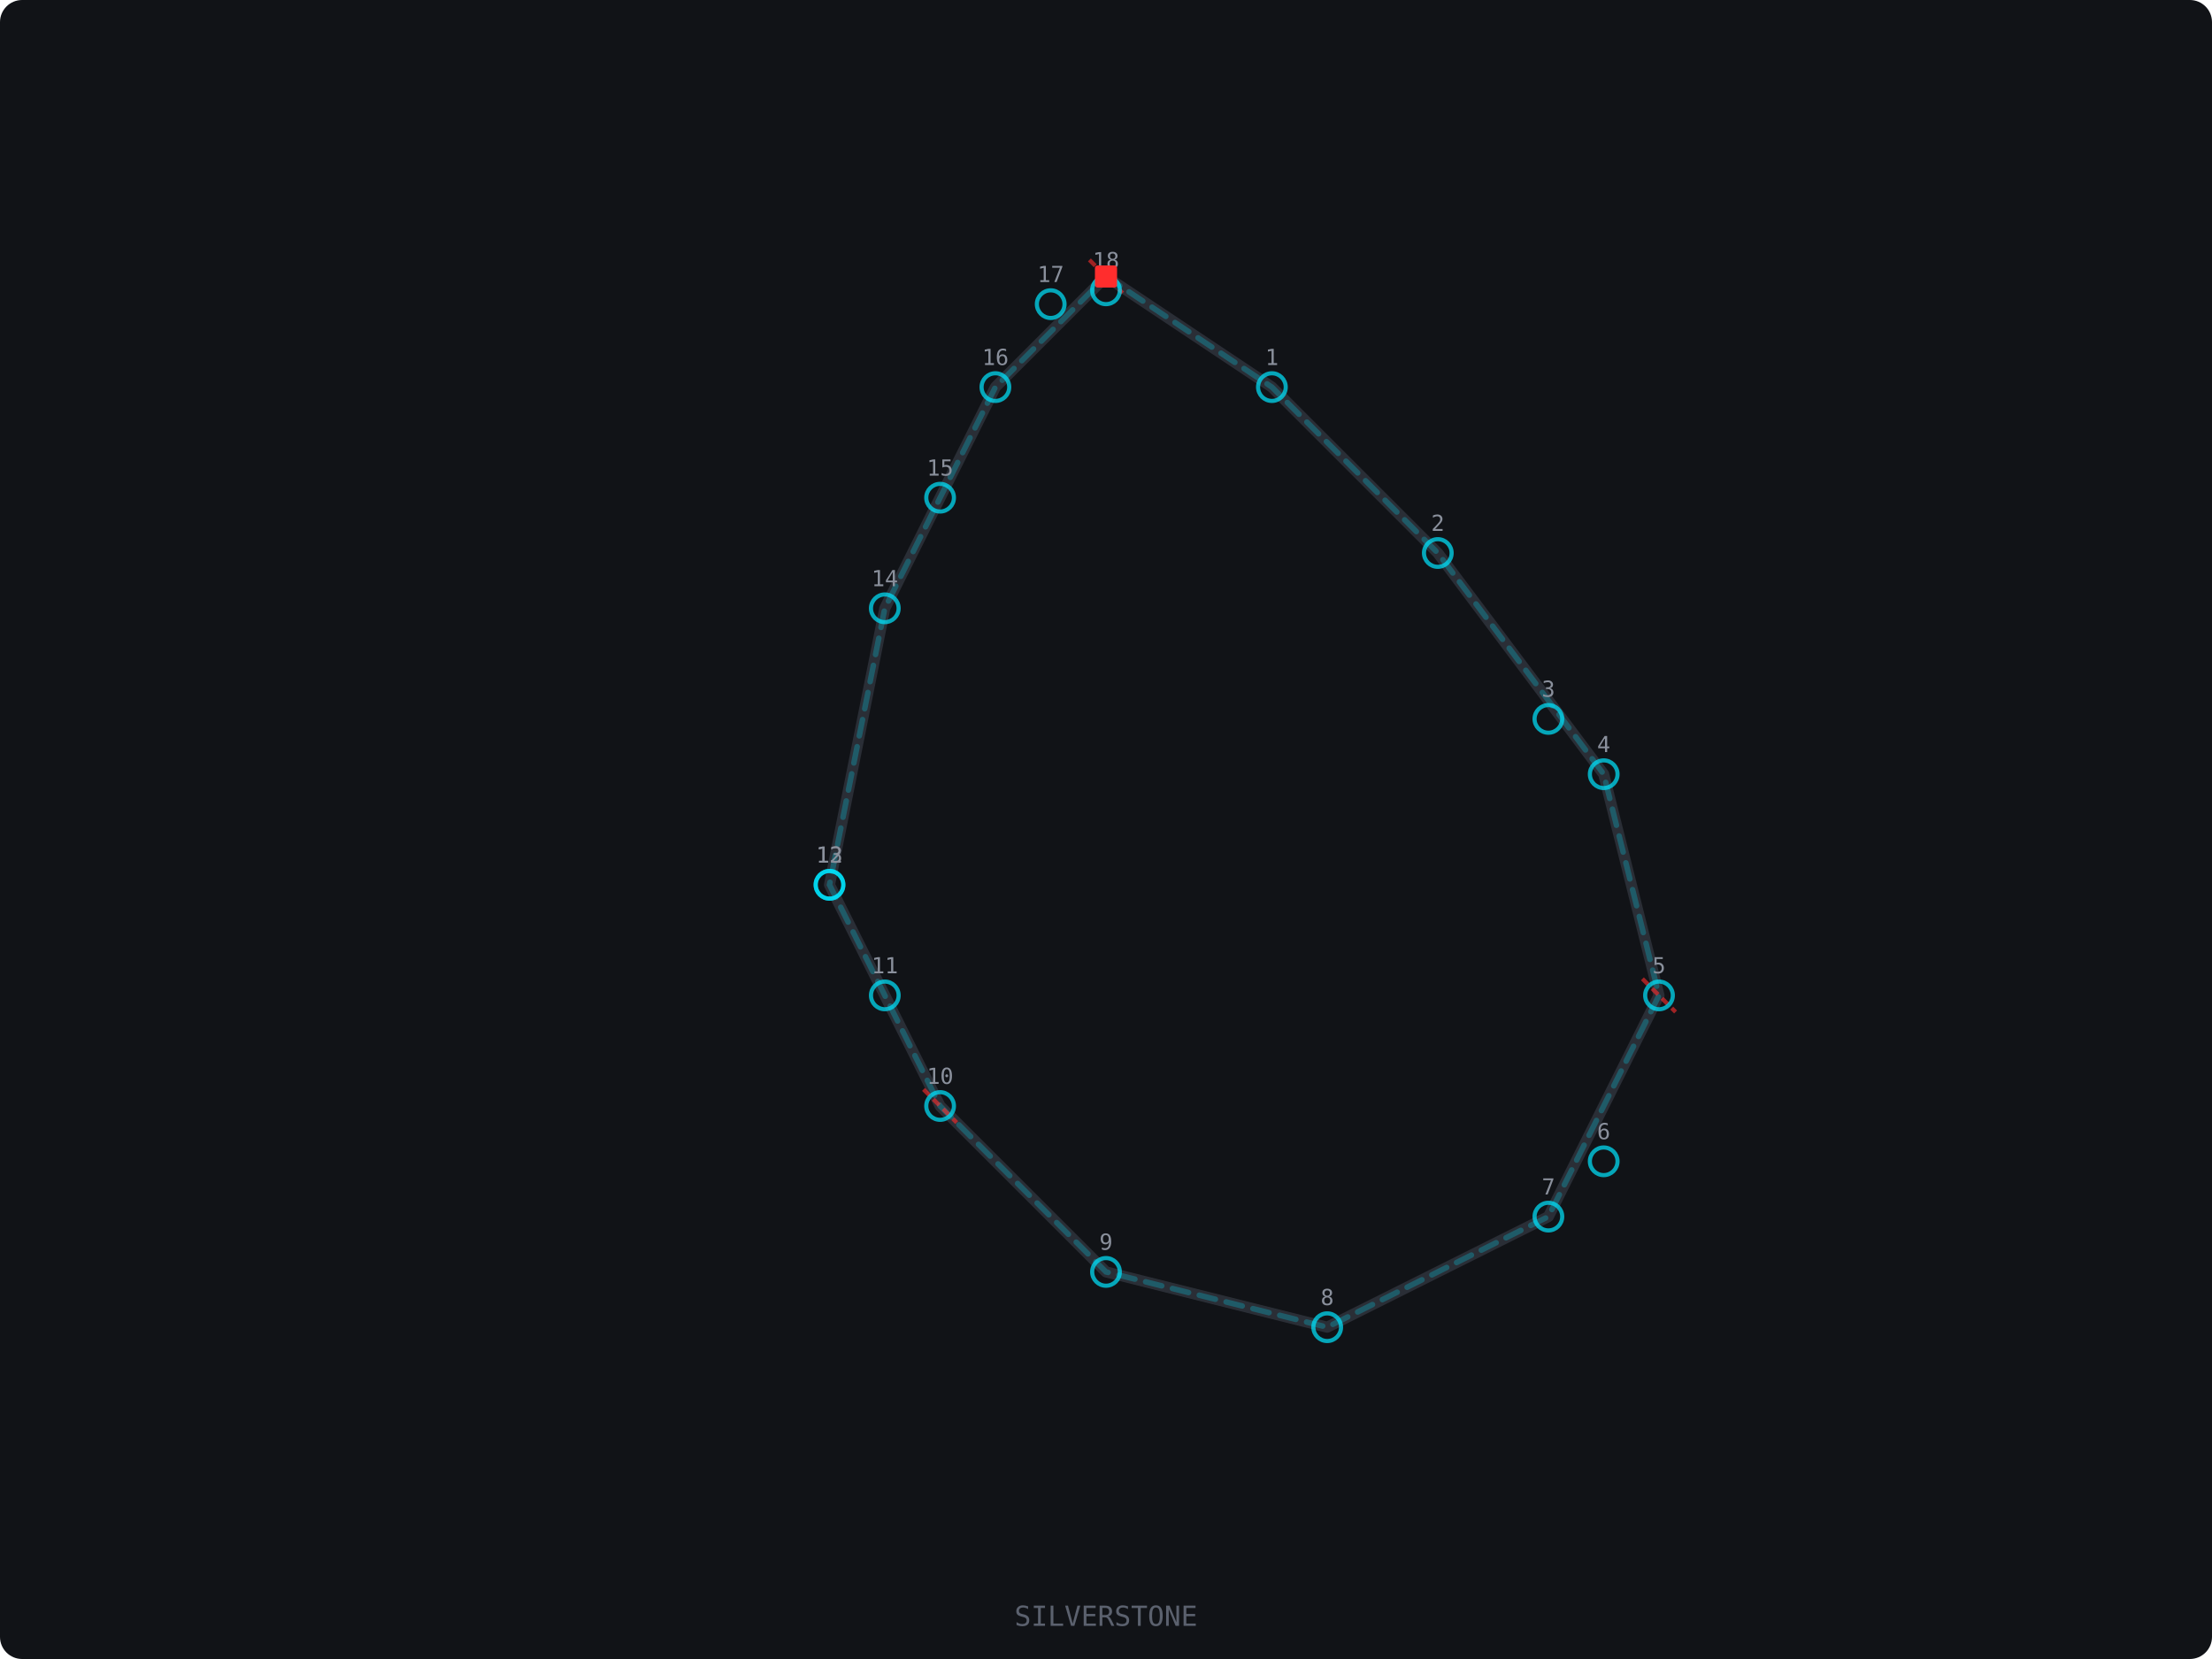
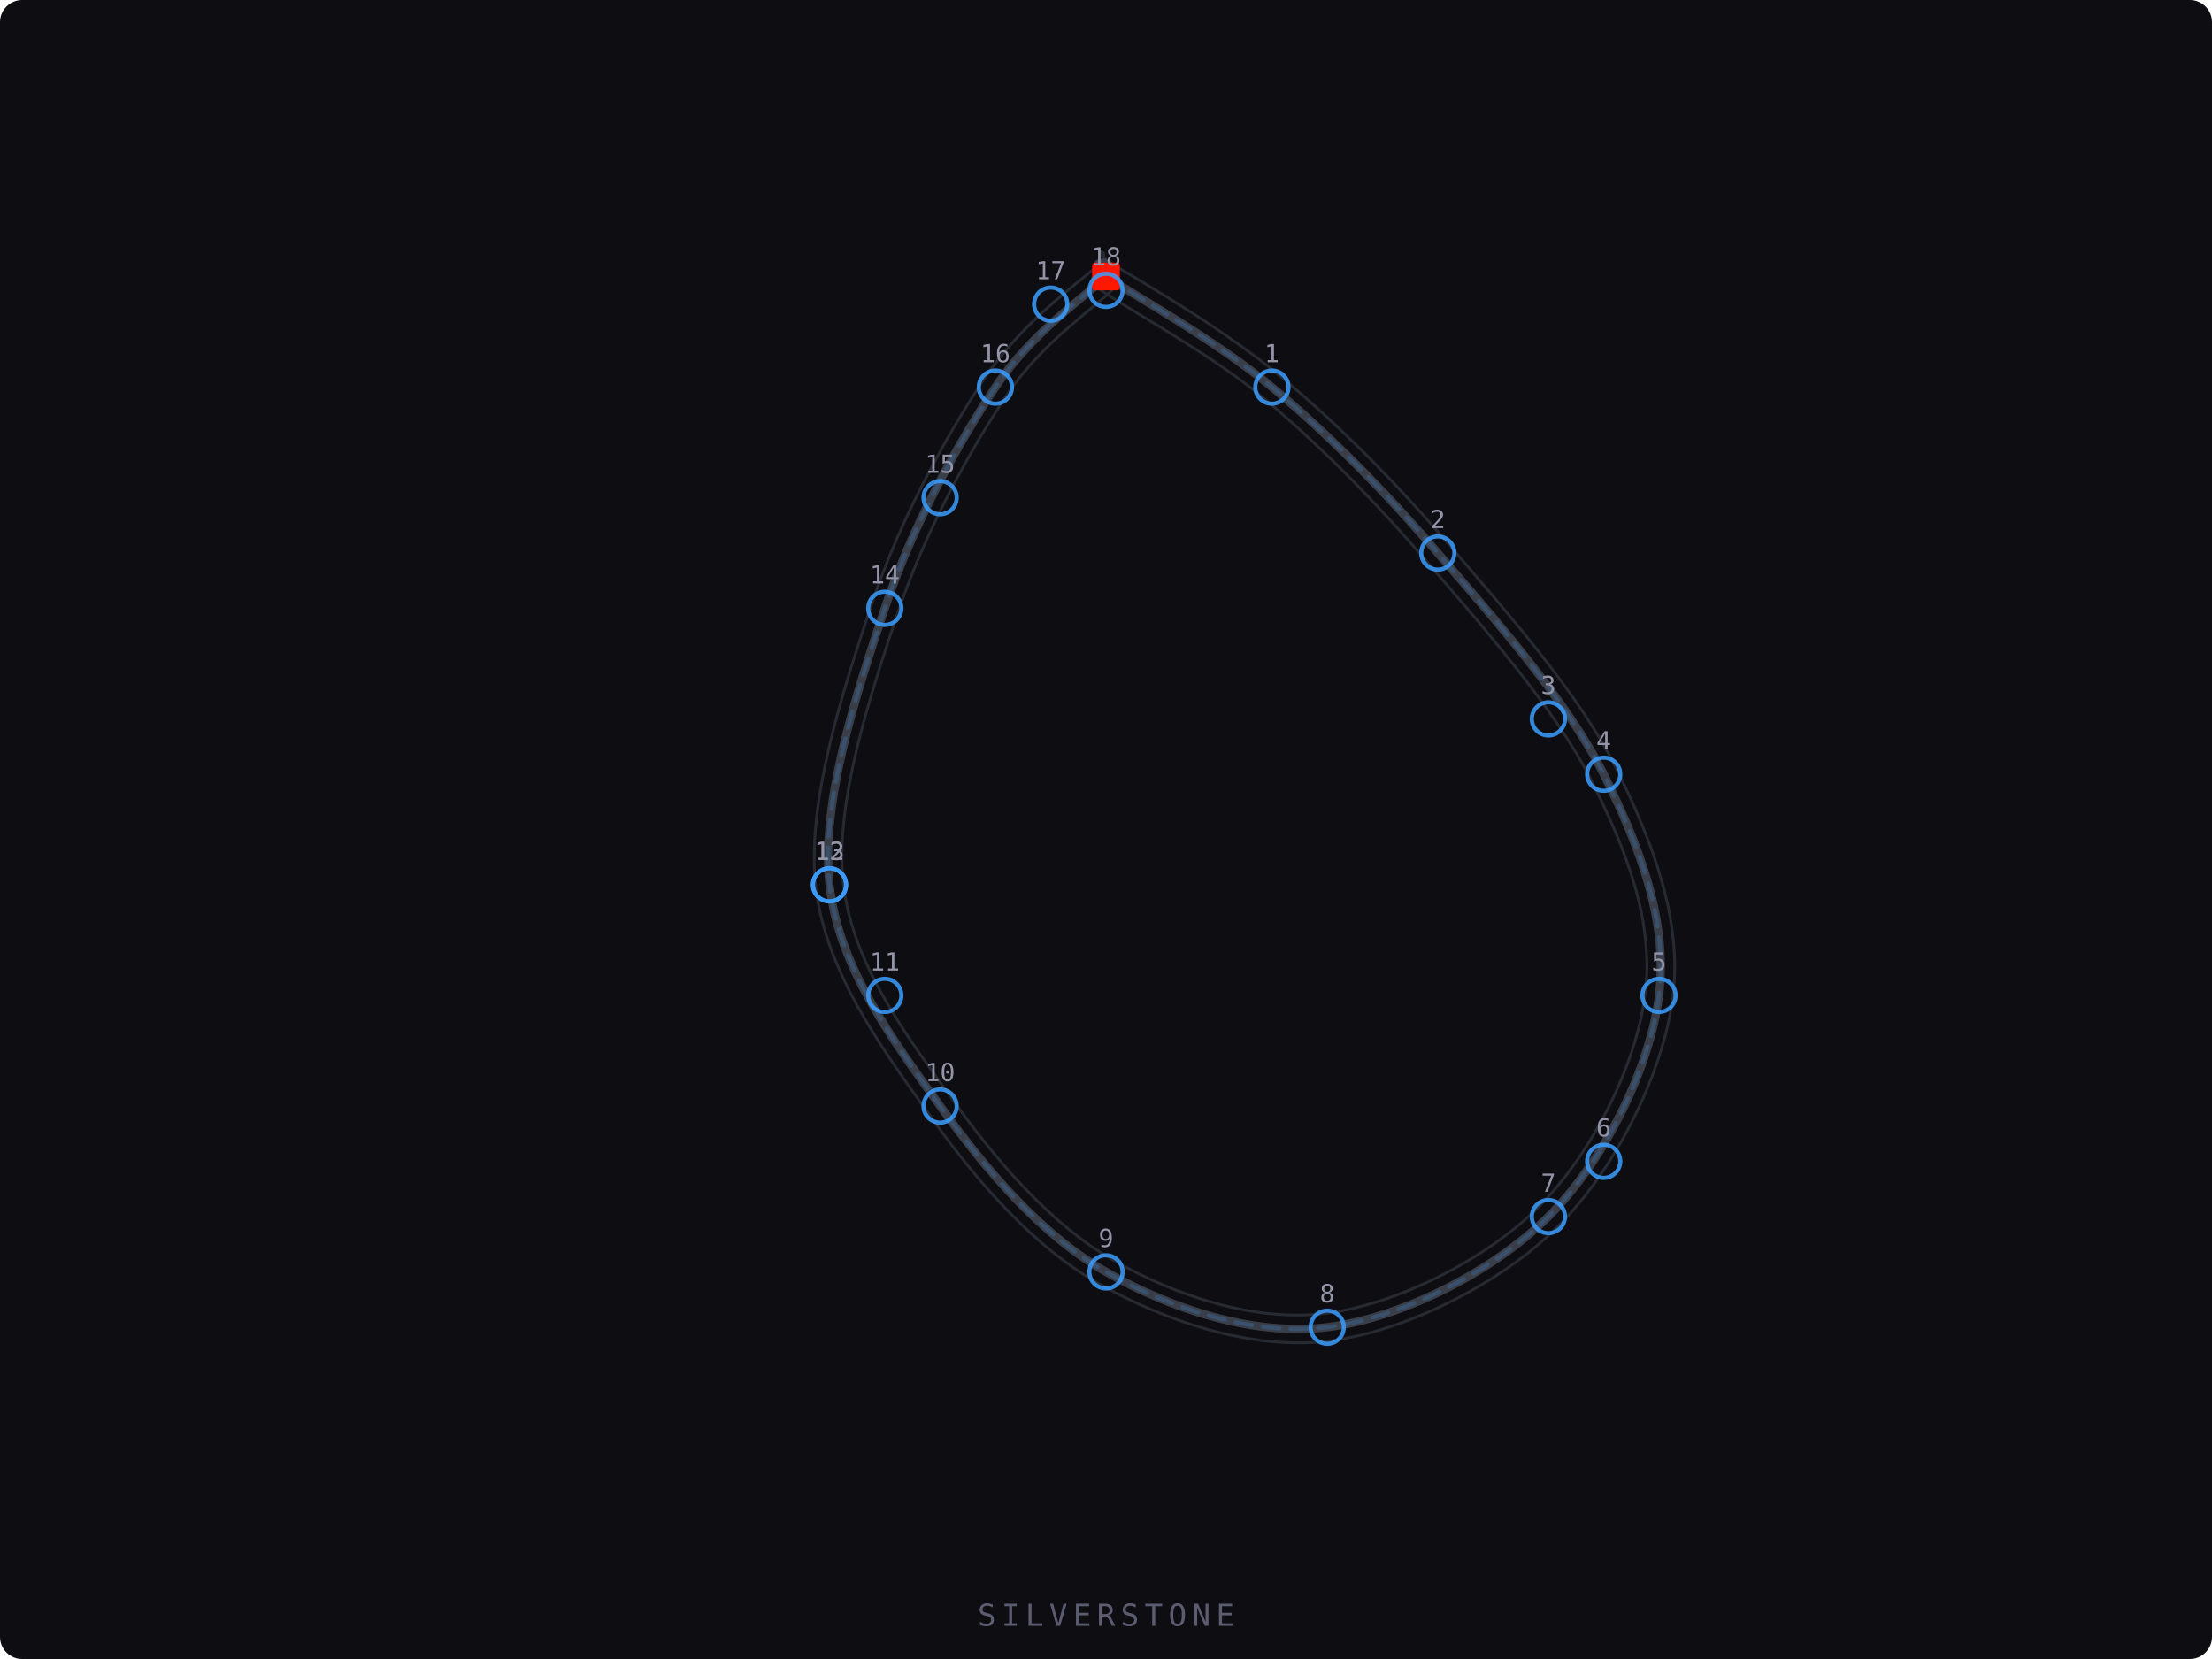
<svg xmlns="http://www.w3.org/2000/svg" viewBox="0 0 800 600" width="800" height="600">
  <defs>
    <style>
-       .track-bg { fill: #111317; }
-       .track-line { fill: none; stroke: #2a2e36; stroke-width: 4; stroke-linecap: round; stroke-linejoin: round; }
-       .track-line-accent { fill: none; stroke: rgba(0,229,255,0.25); stroke-width: 2; stroke-linecap: round; stroke-dasharray: 6,4; }
+       .track-bg { fill: #0d0d12; }
+       .track-line { fill: none; stroke: #3a3e48; stroke-width: 3; stroke-linecap: round; stroke-linejoin: round; }
+       .track-line-accent { fill: none; stroke: rgba(59,158,255,0.20); stroke-width: 1.5; stroke-linecap: round; stroke-dasharray: 6,4; }
+       .track-edge { fill: none; stroke: #3a3e48; stroke-width: 1; stroke-linecap: round; stroke-linejoin: round; opacity: 0.6; }
    </style>
  </defs>
  <rect class="track-bg" width="800" height="600" rx="8" />
-   <polyline class="track-line" points="400.0,100.0 460.0,140.0 520.0,200.0 580.0,280.0 600.0,360.0 560.0,440.0 480.0,480.0 400.0,460.0 340.0,400.0 300.0,320.0 320.0,220.0 360.0,140.0 400.0,100.0" />
-   <polyline class="track-line-accent" points="400.0,100.0 460.0,140.0 520.0,200.0 580.0,280.0 600.0,360.0 560.0,440.0 480.0,480.0 400.0,460.0 340.0,400.0 300.0,320.0 320.0,220.0 360.0,140.0 400.0,100.0" />
-   <line x1="594.0" y1="354.0" x2="606.0" y2="366.0" stroke="#ff2d2d" stroke-width="1.5" stroke-dasharray="3,2" opacity="0.6" />
-   <line x1="334.0" y1="394.0" x2="346.0" y2="406.0" stroke="#ff2d2d" stroke-width="1.5" stroke-dasharray="3,2" opacity="0.6" />
-   <line x1="394.0" y1="94.0" x2="406.0" y2="106.0" stroke="#ff2d2d" stroke-width="1.5" stroke-dasharray="3,2" opacity="0.6" />
-   <circle cx="460.0" cy="140.0" r="5" fill="none" stroke="#00e5ff" stroke-width="1.5" opacity="0.7" />
-   <text x="460.0" y="132.0" text-anchor="middle" fill="#8a909c" font-size="8" font-family="monospace">1</text>
-   <circle cx="520.0" cy="200.0" r="5" fill="none" stroke="#00e5ff" stroke-width="1.5" opacity="0.7" />
-   <text x="520.0" y="192.0" text-anchor="middle" fill="#8a909c" font-size="8" font-family="monospace">2</text>
-   <circle cx="560.0" cy="260.0" r="5" fill="none" stroke="#00e5ff" stroke-width="1.5" opacity="0.7" />
-   <text x="560.0" y="252.0" text-anchor="middle" fill="#8a909c" font-size="8" font-family="monospace">3</text>
-   <circle cx="580.0" cy="280.0" r="5" fill="none" stroke="#00e5ff" stroke-width="1.5" opacity="0.7" />
-   <text x="580.0" y="272.0" text-anchor="middle" fill="#8a909c" font-size="8" font-family="monospace">4</text>
-   <circle cx="600.0" cy="360.0" r="5" fill="none" stroke="#00e5ff" stroke-width="1.5" opacity="0.7" />
-   <text x="600.0" y="352.0" text-anchor="middle" fill="#8a909c" font-size="8" font-family="monospace">5</text>
-   <circle cx="580.0" cy="420.0" r="5" fill="none" stroke="#00e5ff" stroke-width="1.5" opacity="0.7" />
-   <text x="580.0" y="412.0" text-anchor="middle" fill="#8a909c" font-size="8" font-family="monospace">6</text>
-   <circle cx="560.0" cy="440.0" r="5" fill="none" stroke="#00e5ff" stroke-width="1.5" opacity="0.7" />
-   <text x="560.0" y="432.0" text-anchor="middle" fill="#8a909c" font-size="8" font-family="monospace">7</text>
-   <circle cx="480.0" cy="480.0" r="5" fill="none" stroke="#00e5ff" stroke-width="1.5" opacity="0.7" />
-   <text x="480.0" y="472.0" text-anchor="middle" fill="#8a909c" font-size="8" font-family="monospace">8</text>
-   <circle cx="400.0" cy="460.0" r="5" fill="none" stroke="#00e5ff" stroke-width="1.5" opacity="0.7" />
-   <text x="400.0" y="452.0" text-anchor="middle" fill="#8a909c" font-size="8" font-family="monospace">9</text>
-   <circle cx="340.0" cy="400.0" r="5" fill="none" stroke="#00e5ff" stroke-width="1.5" opacity="0.7" />
-   <text x="340.0" y="392.0" text-anchor="middle" fill="#8a909c" font-size="8" font-family="monospace">10</text>
-   <circle cx="320.0" cy="360.0" r="5" fill="none" stroke="#00e5ff" stroke-width="1.5" opacity="0.7" />
-   <text x="320.0" y="352.0" text-anchor="middle" fill="#8a909c" font-size="8" font-family="monospace">11</text>
-   <circle cx="300.0" cy="320.0" r="5" fill="none" stroke="#00e5ff" stroke-width="1.5" opacity="0.7" />
-   <text x="300.0" y="312.0" text-anchor="middle" fill="#8a909c" font-size="8" font-family="monospace">12</text>
-   <circle cx="300.0" cy="320.0" r="5" fill="none" stroke="#00e5ff" stroke-width="1.5" opacity="0.7" />
-   <text x="300.0" y="312.0" text-anchor="middle" fill="#8a909c" font-size="8" font-family="monospace">13</text>
-   <circle cx="320.0" cy="220.0" r="5" fill="none" stroke="#00e5ff" stroke-width="1.5" opacity="0.7" />
-   <text x="320.0" y="212.0" text-anchor="middle" fill="#8a909c" font-size="8" font-family="monospace">14</text>
-   <circle cx="340.0" cy="180.0" r="5" fill="none" stroke="#00e5ff" stroke-width="1.5" opacity="0.7" />
-   <text x="340.0" y="172.0" text-anchor="middle" fill="#8a909c" font-size="8" font-family="monospace">15</text>
-   <circle cx="360.0" cy="140.0" r="5" fill="none" stroke="#00e5ff" stroke-width="1.5" opacity="0.7" />
-   <text x="360.0" y="132.0" text-anchor="middle" fill="#8a909c" font-size="8" font-family="monospace">16</text>
-   <circle cx="380.0" cy="110.0" r="5" fill="none" stroke="#00e5ff" stroke-width="1.5" opacity="0.7" />
-   <text x="380.0" y="102.0" text-anchor="middle" fill="#8a909c" font-size="8" font-family="monospace">17</text>
-   <circle cx="400.0" cy="105.0" r="5" fill="none" stroke="#00e5ff" stroke-width="1.5" opacity="0.7" />
-   <text x="400.0" y="97.0" text-anchor="middle" fill="#8a909c" font-size="8" font-family="monospace">18</text>
-   <rect x="396.0" y="96.0" width="8" height="8" fill="#ff2d2d" rx="1" />
-   <text x="400" y="588" text-anchor="middle" fill="#5b616e" font-size="10" font-family="monospace">SILVERSTONE</text>
+   <path class="track-edge" d="M 397.2 104.2 C 406.1 110.9 437.0 127.3 456.8 143.8 C 476.6 160.4 496.4 180.2 516.2 203.3 C 536.0 226.3 562.4 256.2 575.5 282.2 C 588.7 308.3 598.2 333.7 595.0 359.4 C 591.9 385.1 575.7 417.2 556.5 436.5 C 537.2 455.7 505.0 471.8 479.4 475.0 C 453.7 478.2 425.0 468.6 402.5 455.7 C 379.9 442.7 360.3 419.8 344.1 397.1 C 327.8 374.4 308.2 348.7 305.0 319.4 C 301.7 290.2 314.9 251.0 324.7 221.6 C 334.6 192.1 351.0 162.4 364.2 142.8 C 377.3 123.1 398.0 110.0 403.5 103.5 C 409.0 97.1 388.3 97.4 397.2 104.2 Z" />
+   <path class="track-edge" d="M 402.8 95.8 C 413.9 102.5 443.0 119.3 463.2 136.2 C 483.4 153.0 503.6 173.1 523.8 196.7 C 544.0 220.3 570.9 250.5 584.5 277.8 C 598.0 305.1 608.5 333.0 605.0 360.6 C 601.5 388.2 584.3 422.8 563.5 443.5 C 542.8 464.3 508.3 481.5 480.6 485.0 C 453.0 488.4 421.6 478.0 397.5 464.3 C 373.4 450.7 353.0 426.9 335.9 402.9 C 318.8 378.9 298.5 351.3 295.0 320.6 C 291.6 289.8 305.1 249.0 315.3 218.4 C 325.4 187.9 342.3 157.6 355.8 137.2 C 369.4 116.9 388.6 103.4 396.5 96.5 C 404.3 89.6 391.7 89.2 402.8 95.8 Z" />
+   <path class="track-line" d="M 400.0 100.0 C 410.0 106.7 440.0 123.3 460.0 140.0 C 480.0 156.7 500.0 176.7 520.0 200.0 C 540.0 223.3 566.7 253.3 580.0 280.0 C 593.3 306.7 603.3 333.3 600.0 360.0 C 596.7 386.7 580.0 420.0 560.0 440.0 C 540.0 460.0 506.7 476.7 480.0 480.0 C 453.3 483.3 423.3 473.3 400.0 460.0 C 376.7 446.7 356.7 423.3 340.0 400.0 C 323.3 376.7 303.3 350.0 300.0 320.0 C 296.7 290.0 310.0 250.0 320.0 220.0 C 330.0 190.0 346.7 160.0 360.0 140.0 C 373.3 120.0 393.3 106.7 400.0 100.0 C 406.7 93.3 390.0 93.3 400.0 100.0 Z" />
+   <path class="track-line-accent" d="M 400.0 100.0 C 410.0 106.7 440.0 123.3 460.0 140.0 C 480.0 156.7 500.0 176.7 520.0 200.0 C 540.0 223.3 566.7 253.3 580.0 280.0 C 593.3 306.7 603.3 333.3 600.0 360.0 C 596.7 386.7 580.0 420.0 560.0 440.0 C 540.0 460.0 506.7 476.7 480.0 480.0 C 453.3 483.3 423.3 473.3 400.0 460.0 C 376.7 446.7 356.7 423.3 340.0 400.0 C 323.3 376.7 303.3 350.0 300.0 320.0 C 296.7 290.0 310.0 250.0 320.0 220.0 C 330.0 190.0 346.7 160.0 360.0 140.0 C 373.3 120.0 393.3 106.7 400.0 100.0 C 406.7 93.3 390.0 93.3 400.0 100.0 Z" />
+   <rect x="395.0" y="95.0" width="10" height="10" fill="#FF1801" rx="1" />
+   <circle cx="460.0" cy="140.0" r="6" fill="none" stroke="#3B9EFF" stroke-width="1.5" opacity="0.85" />
+   <text x="460.0" y="131.0" text-anchor="middle" fill="#9494a8" font-size="9" font-family="monospace">1</text>
+   <circle cx="520.0" cy="200.0" r="6" fill="none" stroke="#3B9EFF" stroke-width="1.5" opacity="0.85" />
+   <text x="520.0" y="191.0" text-anchor="middle" fill="#9494a8" font-size="9" font-family="monospace">2</text>
+   <circle cx="560.0" cy="260.0" r="6" fill="none" stroke="#3B9EFF" stroke-width="1.5" opacity="0.85" />
+   <text x="560.0" y="251.0" text-anchor="middle" fill="#9494a8" font-size="9" font-family="monospace">3</text>
+   <circle cx="580.0" cy="280.0" r="6" fill="none" stroke="#3B9EFF" stroke-width="1.5" opacity="0.85" />
+   <text x="580.0" y="271.0" text-anchor="middle" fill="#9494a8" font-size="9" font-family="monospace">4</text>
+   <circle cx="600.0" cy="360.0" r="6" fill="none" stroke="#3B9EFF" stroke-width="1.5" opacity="0.85" />
+   <text x="600.0" y="351.0" text-anchor="middle" fill="#9494a8" font-size="9" font-family="monospace">5</text>
+   <circle cx="580.0" cy="420.0" r="6" fill="none" stroke="#3B9EFF" stroke-width="1.5" opacity="0.85" />
+   <text x="580.0" y="411.0" text-anchor="middle" fill="#9494a8" font-size="9" font-family="monospace">6</text>
+   <circle cx="560.0" cy="440.0" r="6" fill="none" stroke="#3B9EFF" stroke-width="1.5" opacity="0.85" />
+   <text x="560.0" y="431.0" text-anchor="middle" fill="#9494a8" font-size="9" font-family="monospace">7</text>
+   <circle cx="480.0" cy="480.0" r="6" fill="none" stroke="#3B9EFF" stroke-width="1.5" opacity="0.85" />
+   <text x="480.0" y="471.0" text-anchor="middle" fill="#9494a8" font-size="9" font-family="monospace">8</text>
+   <circle cx="400.0" cy="460.0" r="6" fill="none" stroke="#3B9EFF" stroke-width="1.5" opacity="0.85" />
+   <text x="400.0" y="451.0" text-anchor="middle" fill="#9494a8" font-size="9" font-family="monospace">9</text>
+   <circle cx="340.0" cy="400.0" r="6" fill="none" stroke="#3B9EFF" stroke-width="1.5" opacity="0.85" />
+   <text x="340.0" y="391.0" text-anchor="middle" fill="#9494a8" font-size="9" font-family="monospace">10</text>
+   <circle cx="320.0" cy="360.0" r="6" fill="none" stroke="#3B9EFF" stroke-width="1.5" opacity="0.85" />
+   <text x="320.0" y="351.0" text-anchor="middle" fill="#9494a8" font-size="9" font-family="monospace">11</text>
+   <circle cx="300.0" cy="320.0" r="6" fill="none" stroke="#3B9EFF" stroke-width="1.5" opacity="0.85" />
+   <text x="300.0" y="311.0" text-anchor="middle" fill="#9494a8" font-size="9" font-family="monospace">12</text>
+   <circle cx="300.0" cy="320.0" r="6" fill="none" stroke="#3B9EFF" stroke-width="1.5" opacity="0.85" />
+   <text x="300.0" y="311.0" text-anchor="middle" fill="#9494a8" font-size="9" font-family="monospace">13</text>
+   <circle cx="320.0" cy="220.0" r="6" fill="none" stroke="#3B9EFF" stroke-width="1.5" opacity="0.85" />
+   <text x="320.0" y="211.0" text-anchor="middle" fill="#9494a8" font-size="9" font-family="monospace">14</text>
+   <circle cx="340.0" cy="180.0" r="6" fill="none" stroke="#3B9EFF" stroke-width="1.5" opacity="0.85" />
+   <text x="340.0" y="171.0" text-anchor="middle" fill="#9494a8" font-size="9" font-family="monospace">15</text>
+   <circle cx="360.0" cy="140.0" r="6" fill="none" stroke="#3B9EFF" stroke-width="1.5" opacity="0.85" />
+   <text x="360.0" y="131.0" text-anchor="middle" fill="#9494a8" font-size="9" font-family="monospace">16</text>
+   <circle cx="380.0" cy="110.0" r="6" fill="none" stroke="#3B9EFF" stroke-width="1.5" opacity="0.85" />
+   <text x="380.0" y="101.0" text-anchor="middle" fill="#9494a8" font-size="9" font-family="monospace">17</text>
+   <circle cx="400.0" cy="105.0" r="6" fill="none" stroke="#3B9EFF" stroke-width="1.5" opacity="0.85" />
+   <text x="400.0" y="96.0" text-anchor="middle" fill="#9494a8" font-size="9" font-family="monospace">18</text>
+   <text x="400.0" y="588" text-anchor="middle" fill="#5c5c70" font-size="11" font-family="monospace" letter-spacing="2">SILVERSTONE</text>
</svg>
